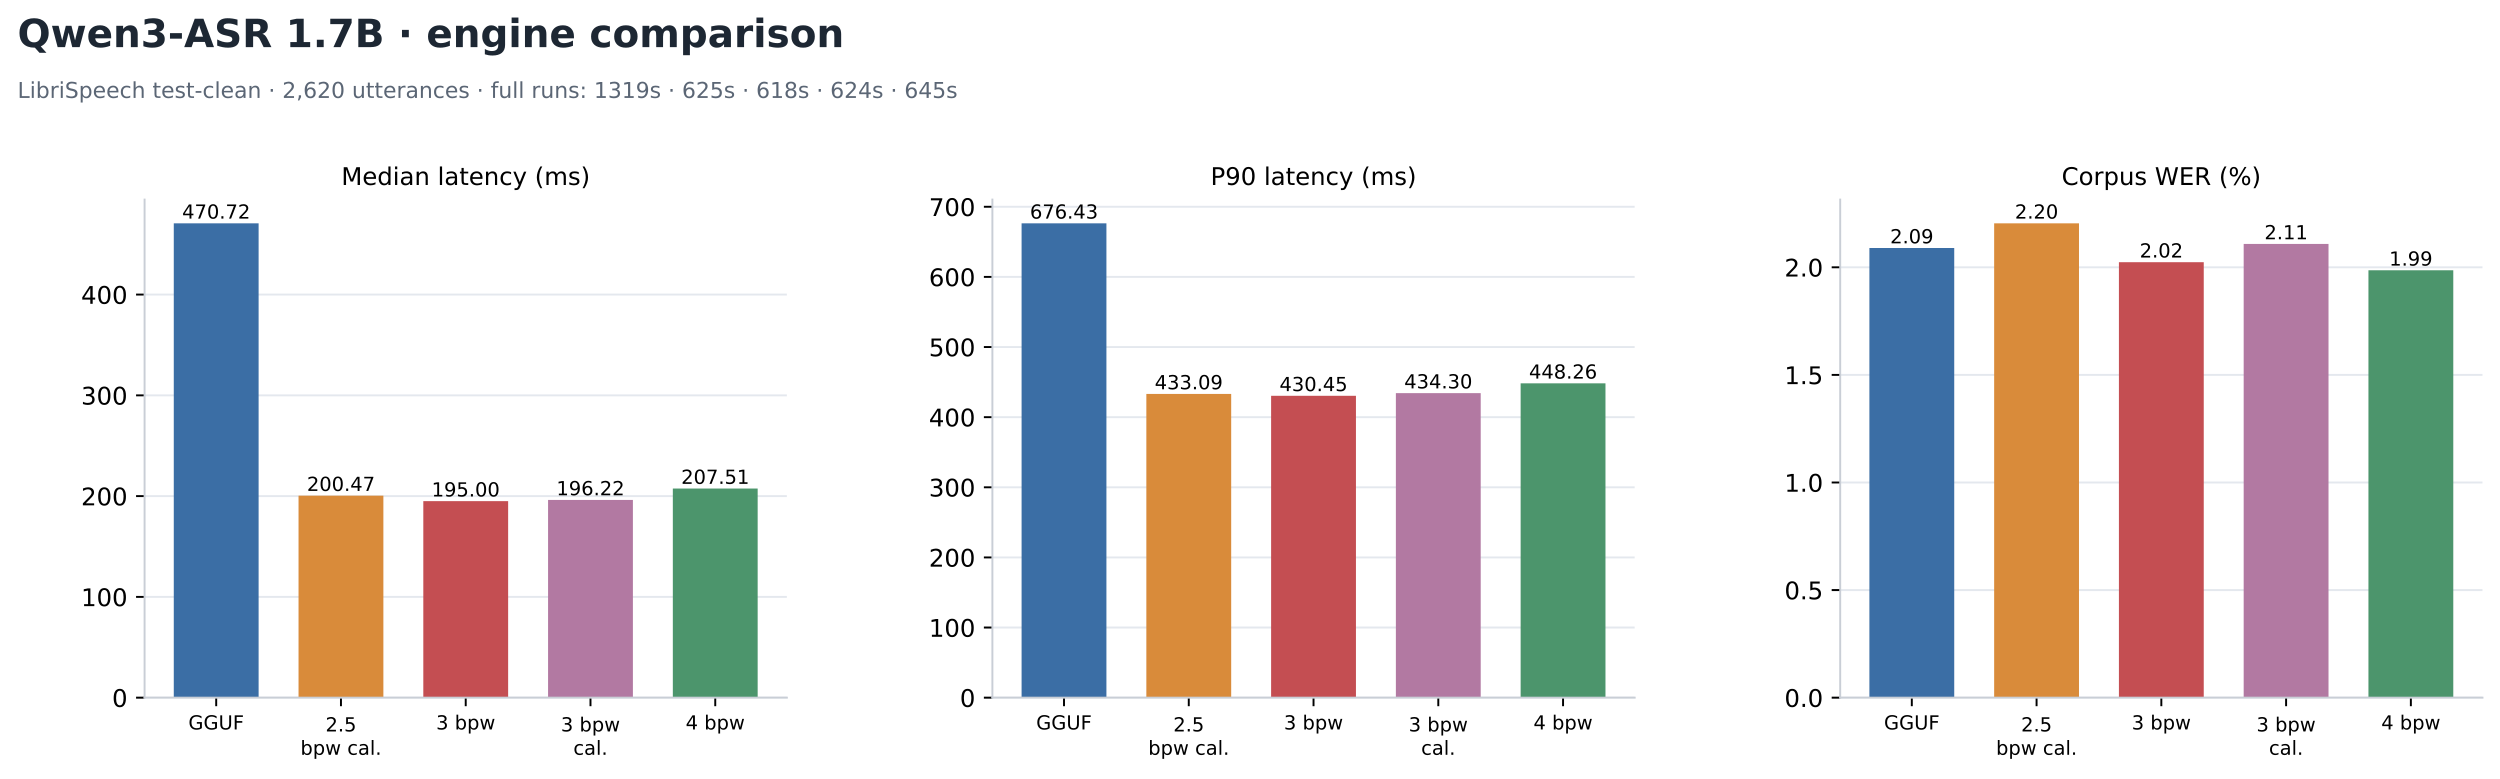
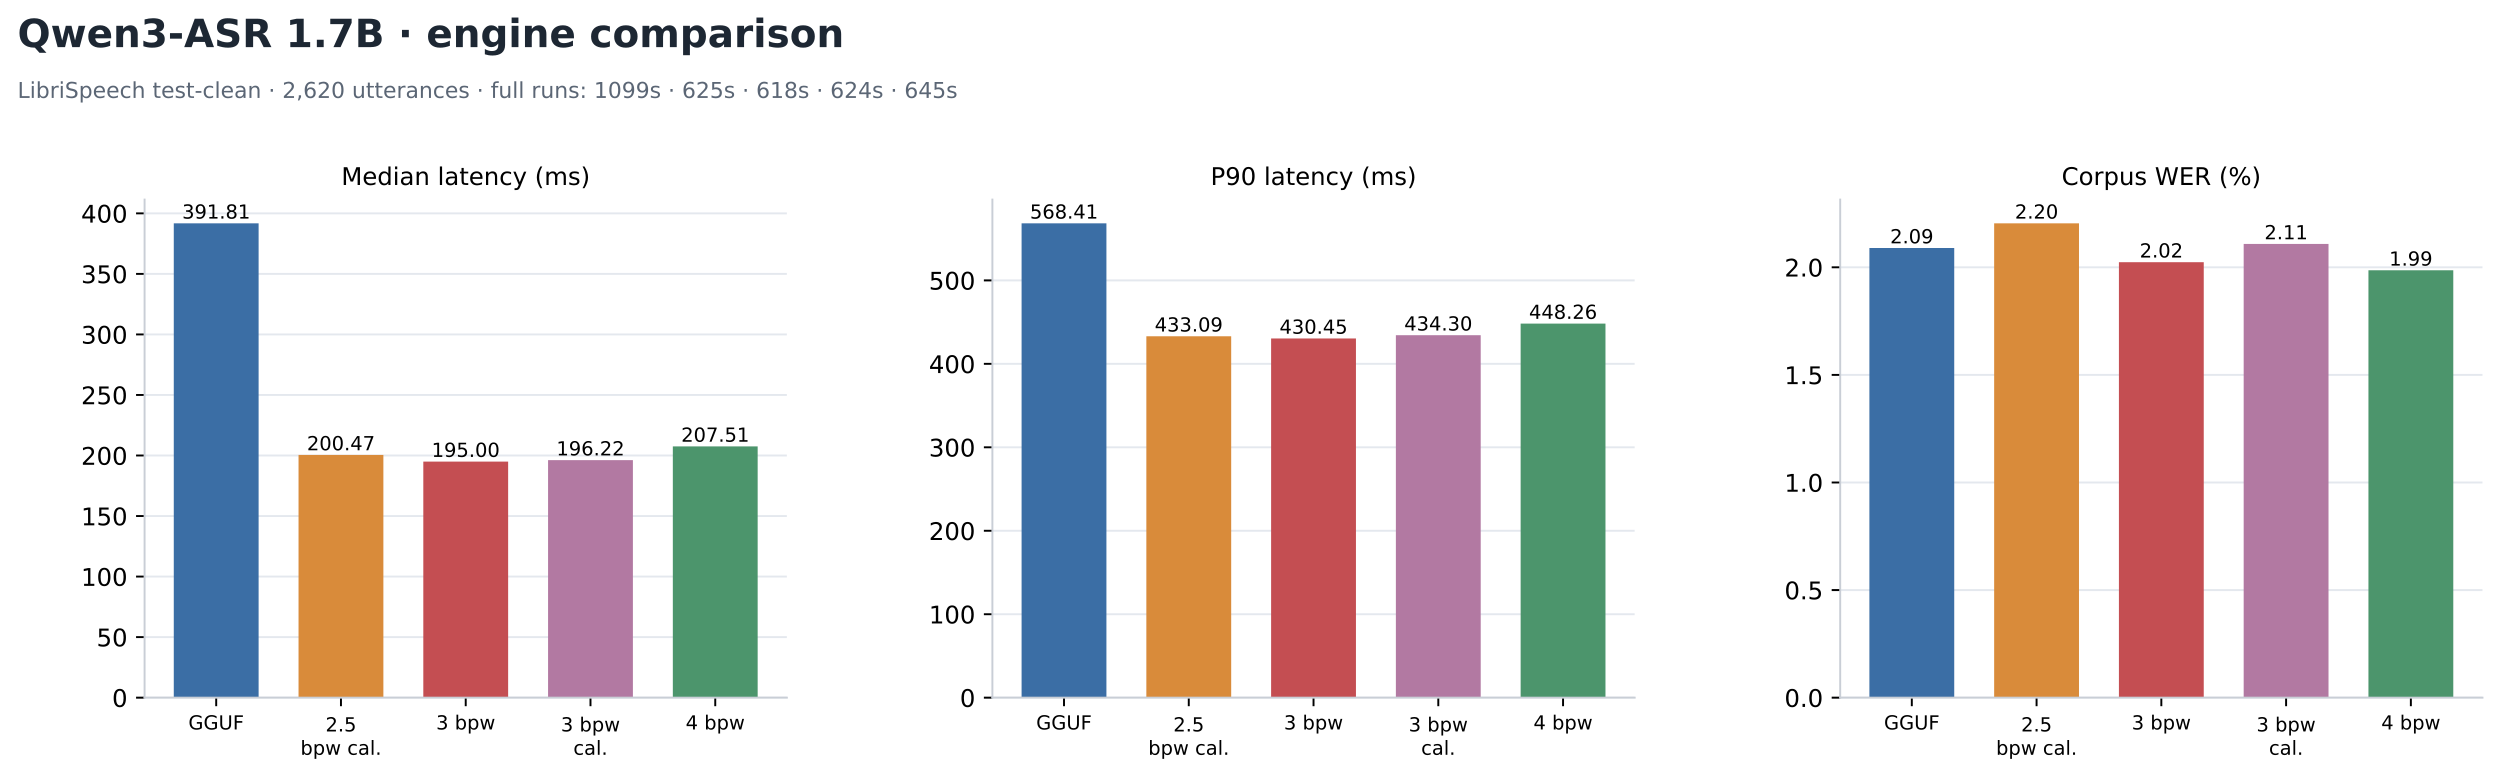
<svg xmlns="http://www.w3.org/2000/svg" xmlns:xlink="http://www.w3.org/1999/xlink" width="1027.08pt" height="320.026pt" viewBox="0 0 1027.08 320.026" version="1.1">
  <defs>
    <style type="text/css">*{stroke-linejoin: round; stroke-linecap: butt}</style>
  </defs>
  <g id="figure_1">
    <g id="patch_1">
-       <path d="M 0 320.026 L 1027.08 320.026 L 1027.08 -0 L 0 -0 z " style="fill: #ffffff" />
+       <path d="M 0 320.026  L 1027.08 320.026  L 1027.08 -0  L 0 -0  z " style="fill: #ffffff" />
    </g>
    <g id="axes_1">
      <g id="patch_2">
-         <path d="M 59.4 286.622 L 323.268 286.622 L 323.268 81.998 L 59.4 81.998 z " style="fill: #ffffff" />
+         <path d="M 59.4 286.622  L 323.268 286.622  L 323.268 81.998  L 59.4 81.998  z " style="fill: #ffffff" />
      </g>
      <g id="matplotlib.axis_1">
        <g id="xtick_1">
          <g id="line2d_1">
            <defs>
-               <path id="made5096749" d="M 0 0 L 0 3.5 " style="stroke: #000000; stroke-width: 0.8" />
+               <path id="m1894270bd5" d="M 0 0  L 0 3.5  " style="stroke: #000000; stroke-width: 0.8" />
            </defs>
            <g>
-               <use xlink:href="#made5096749" x="88.821" y="286.622" style="stroke: #000000; stroke-width: 0.8" />
+               <use xlink:href="#m1894270bd5" x="88.821" y="286.622" style="stroke: #000000; stroke-width: 0.8" />
            </g>
          </g>
          <g id="text_1">
            <text style="font-size: 8px; font-family: 'DejaVu Sans'; text-anchor: middle" x="88.821" y="299.7" transform="rotate(-0 88.82119 299.6996)">GGUF</text>
          </g>
        </g>
        <g id="xtick_2">
          <g id="line2d_2">
            <g>
-               <use xlink:href="#made5096749" x="140.078" y="286.622" style="stroke: #000000; stroke-width: 0.8" />
+               <use xlink:href="#m1894270bd5" x="140.078" y="286.622" style="stroke: #000000; stroke-width: 0.8" />
            </g>
          </g>
          <g id="text_2">
            <text style="font-size: 8px; font-family: 'DejaVu Sans'" transform="translate(133.7164 300.5004)">2.5</text>
            <text style="font-size: 8px; font-family: 'DejaVu Sans'" transform="translate(123.4233 310.1026)">bpw cal.</text>
          </g>
        </g>
        <g id="xtick_3">
          <g id="line2d_3">
            <g>
-               <use xlink:href="#made5096749" x="191.334" y="286.622" style="stroke: #000000; stroke-width: 0.8" />
+               <use xlink:href="#m1894270bd5" x="191.334" y="286.622" style="stroke: #000000; stroke-width: 0.8" />
            </g>
          </g>
          <g id="text_3">
            <text style="font-size: 8px; font-family: 'DejaVu Sans'; text-anchor: middle" x="191.334" y="299.7" transform="rotate(-0 191.3341 299.7002)">3 bpw</text>
          </g>
        </g>
        <g id="xtick_4">
          <g id="line2d_4">
            <g>
-               <use xlink:href="#made5096749" x="242.591" y="286.622" style="stroke: #000000; stroke-width: 0.8" />
+               <use xlink:href="#m1894270bd5" x="242.591" y="286.622" style="stroke: #000000; stroke-width: 0.8" />
            </g>
          </g>
          <g id="text_4">
            <text style="font-size: 8px; font-family: 'DejaVu Sans'" transform="translate(230.4243 300.501)">3 bpw</text>
            <text style="font-size: 8px; font-family: 'DejaVu Sans'" transform="translate(235.5574 310.1032)">cal.</text>
          </g>
        </g>
        <g id="xtick_5">
          <g id="line2d_5">
            <g>
-               <use xlink:href="#made5096749" x="293.847" y="286.622" style="stroke: #000000; stroke-width: 0.8" />
+               <use xlink:href="#m1894270bd5" x="293.847" y="286.622" style="stroke: #000000; stroke-width: 0.8" />
            </g>
          </g>
          <g id="text_5">
            <text style="font-size: 8px; font-family: 'DejaVu Sans'; text-anchor: middle" x="293.847" y="299.7" transform="rotate(-0 293.8469 299.7002)">4 bpw</text>
          </g>
        </g>
      </g>
      <g id="matplotlib.axis_2">
        <g id="ytick_1">
          <g id="line2d_6">
-             <path d="M 59.4 286.622 L 323.268 286.622 " clip-path="url(#p281666bfac)" style="fill: none; stroke: #e4e8ee; stroke-width: 0.8; stroke-linecap: square" />
+             <path d="M 59.4 286.622  L 323.268 286.622  " clip-path="url(#p165b16bcf9)" style="fill: none; stroke: #e4e8ee; stroke-width: 0.8; stroke-linecap: square" />
          </g>
          <g id="line2d_7">
            <defs>
-               <path id="m5a9c4788a5" d="M 0 0 L -3.5 0 " style="stroke: #000000; stroke-width: 0.8" />
+               <path id="m106932987a" d="M 0 0  L -3.5 0  " style="stroke: #000000; stroke-width: 0.8" />
            </defs>
            <g>
-               <use xlink:href="#m5a9c4788a5" x="59.4" y="286.622" style="stroke: #000000; stroke-width: 0.8" />
+               <use xlink:href="#m106932987a" x="59.4" y="286.622" style="stroke: #000000; stroke-width: 0.8" />
            </g>
          </g>
          <g id="text_6">
            <text style="font-size: 10px; font-family: 'DejaVu Sans'; text-anchor: end" x="52.4" y="290.42" transform="rotate(-0 52.4 290.4203)">0</text>
          </g>
        </g>
        <g id="ytick_2">
          <g id="line2d_8">
-             <path d="M 59.4 245.221 L 323.268 245.221 " clip-path="url(#p281666bfac)" style="fill: none; stroke: #e4e8ee; stroke-width: 0.8; stroke-linecap: square" />
+             <path d="M 59.4 261.752  L 323.268 261.752  " clip-path="url(#p165b16bcf9)" style="fill: none; stroke: #e4e8ee; stroke-width: 0.8; stroke-linecap: square" />
          </g>
          <g id="line2d_9">
            <g>
-               <use xlink:href="#m5a9c4788a5" x="59.4" y="245.221" style="stroke: #000000; stroke-width: 0.8" />
+               <use xlink:href="#m106932987a" x="59.4" y="261.752" style="stroke: #000000; stroke-width: 0.8" />
            </g>
          </g>
          <g id="text_7">
-             <text style="font-size: 10px; font-family: 'DejaVu Sans'; text-anchor: end" x="52.4" y="249.02" transform="rotate(-0 52.4 249.0201)">100</text>
+             <text style="font-size: 10px; font-family: 'DejaVu Sans'; text-anchor: end" x="52.4" y="265.551" transform="rotate(-0 52.4 265.551)">50</text>
          </g>
        </g>
        <g id="ytick_3">
          <g id="line2d_10">
-             <path d="M 59.4 203.821 L 323.268 203.821 " clip-path="url(#p281666bfac)" style="fill: none; stroke: #e4e8ee; stroke-width: 0.8; stroke-linecap: square" />
+             <path d="M 59.4 236.883  L 323.268 236.883  " clip-path="url(#p165b16bcf9)" style="fill: none; stroke: #e4e8ee; stroke-width: 0.8; stroke-linecap: square" />
          </g>
          <g id="line2d_11">
            <g>
-               <use xlink:href="#m5a9c4788a5" x="59.4" y="203.821" style="stroke: #000000; stroke-width: 0.8" />
+               <use xlink:href="#m106932987a" x="59.4" y="236.883" style="stroke: #000000; stroke-width: 0.8" />
            </g>
          </g>
          <g id="text_8">
-             <text style="font-size: 10px; font-family: 'DejaVu Sans'; text-anchor: end" x="52.4" y="207.62" transform="rotate(-0 52.4 207.6198)">200</text>
+             <text style="font-size: 10px; font-family: 'DejaVu Sans'; text-anchor: end" x="52.4" y="240.682" transform="rotate(-0 52.4 240.6817)">100</text>
          </g>
        </g>
        <g id="ytick_4">
          <g id="line2d_12">
-             <path d="M 59.4 162.421 L 323.268 162.421 " clip-path="url(#p281666bfac)" style="fill: none; stroke: #e4e8ee; stroke-width: 0.8; stroke-linecap: square" />
+             <path d="M 59.4 212.014  L 323.268 212.014  " clip-path="url(#p165b16bcf9)" style="fill: none; stroke: #e4e8ee; stroke-width: 0.8; stroke-linecap: square" />
          </g>
          <g id="line2d_13">
            <g>
-               <use xlink:href="#m5a9c4788a5" x="59.4" y="162.421" style="stroke: #000000; stroke-width: 0.8" />
+               <use xlink:href="#m106932987a" x="59.4" y="212.014" style="stroke: #000000; stroke-width: 0.8" />
            </g>
          </g>
          <g id="text_9">
-             <text style="font-size: 10px; font-family: 'DejaVu Sans'; text-anchor: end" x="52.4" y="166.22" transform="rotate(-0 52.4 166.2196)">300</text>
+             <text style="font-size: 10px; font-family: 'DejaVu Sans'; text-anchor: end" x="52.4" y="215.812" transform="rotate(-0 52.4 215.8125)">150</text>
          </g>
        </g>
        <g id="ytick_5">
          <g id="line2d_14">
-             <path d="M 59.4 121.021 L 323.268 121.021 " clip-path="url(#p281666bfac)" style="fill: none; stroke: #e4e8ee; stroke-width: 0.8; stroke-linecap: square" />
+             <path d="M 59.4 187.144  L 323.268 187.144  " clip-path="url(#p165b16bcf9)" style="fill: none; stroke: #e4e8ee; stroke-width: 0.8; stroke-linecap: square" />
          </g>
          <g id="line2d_15">
            <g>
-               <use xlink:href="#m5a9c4788a5" x="59.4" y="121.021" style="stroke: #000000; stroke-width: 0.8" />
+               <use xlink:href="#m106932987a" x="59.4" y="187.144" style="stroke: #000000; stroke-width: 0.8" />
            </g>
          </g>
          <g id="text_10">
-             <text style="font-size: 10px; font-family: 'DejaVu Sans'; text-anchor: end" x="52.4" y="124.819" transform="rotate(-0 52.4 124.8193)">400</text>
+             <text style="font-size: 10px; font-family: 'DejaVu Sans'; text-anchor: end" x="52.4" y="190.943" transform="rotate(-0 52.4 190.9432)">200</text>
+           </g>
+         </g>
+         <g id="ytick_6">
+           <g id="line2d_16">
+             <path d="M 59.4 162.275  L 323.268 162.275  " clip-path="url(#p165b16bcf9)" style="fill: none; stroke: #e4e8ee; stroke-width: 0.8; stroke-linecap: square" />
+           </g>
+           <g id="line2d_17">
+             <g>
+               <use xlink:href="#m106932987a" x="59.4" y="162.275" style="stroke: #000000; stroke-width: 0.8" />
+             </g>
+           </g>
+           <g id="text_11">
+             <text style="font-size: 10px; font-family: 'DejaVu Sans'; text-anchor: end" x="52.4" y="166.074" transform="rotate(-0 52.4 166.0739)">250</text>
+           </g>
+         </g>
+         <g id="ytick_7">
+           <g id="line2d_18">
+             <path d="M 59.4 137.406  L 323.268 137.406  " clip-path="url(#p165b16bcf9)" style="fill: none; stroke: #e4e8ee; stroke-width: 0.8; stroke-linecap: square" />
+           </g>
+           <g id="line2d_19">
+             <g>
+               <use xlink:href="#m106932987a" x="59.4" y="137.406" style="stroke: #000000; stroke-width: 0.8" />
+             </g>
+           </g>
+           <g id="text_12">
+             <text style="font-size: 10px; font-family: 'DejaVu Sans'; text-anchor: end" x="52.4" y="141.205" transform="rotate(-0 52.4 141.2046)">300</text>
+           </g>
+         </g>
+         <g id="ytick_8">
+           <g id="line2d_20">
+             <path d="M 59.4 112.536  L 323.268 112.536  " clip-path="url(#p165b16bcf9)" style="fill: none; stroke: #e4e8ee; stroke-width: 0.8; stroke-linecap: square" />
+           </g>
+           <g id="line2d_21">
+             <g>
+               <use xlink:href="#m106932987a" x="59.4" y="112.536" style="stroke: #000000; stroke-width: 0.8" />
+             </g>
+           </g>
+           <g id="text_13">
+             <text style="font-size: 10px; font-family: 'DejaVu Sans'; text-anchor: end" x="52.4" y="116.335" transform="rotate(-0 52.4 116.3353)">350</text>
+           </g>
+         </g>
+         <g id="ytick_9">
+           <g id="line2d_22">
+             <path d="M 59.4 87.667  L 323.268 87.667  " clip-path="url(#p165b16bcf9)" style="fill: none; stroke: #e4e8ee; stroke-width: 0.8; stroke-linecap: square" />
+           </g>
+           <g id="line2d_23">
+             <g>
+               <use xlink:href="#m106932987a" x="59.4" y="87.667" style="stroke: #000000; stroke-width: 0.8" />
+             </g>
+           </g>
+           <g id="text_14">
+             <text style="font-size: 10px; font-family: 'DejaVu Sans'; text-anchor: end" x="52.4" y="91.466" transform="rotate(-0 52.4 91.46599)">400</text>
          </g>
        </g>
      </g>
      <g id="patch_3">
-         <path d="M 71.394 286.622 L 106.248 286.622 L 106.248 91.742 L 71.394 91.742 z " clip-path="url(#p281666bfac)" style="fill: #3b6ea5" />
+         <path d="M 71.394 286.622  L 106.248 286.622  L 106.248 91.742  L 71.394 91.742  z " clip-path="url(#p165b16bcf9)" style="fill: #3b6ea5" />
      </g>
      <g id="patch_4">
-         <path d="M 122.65 286.622 L 157.505 286.622 L 157.505 203.627 L 122.65 203.627 z " clip-path="url(#p281666bfac)" style="fill: #d98b3a" />
+         <path d="M 122.65 286.622  L 157.505 286.622  L 157.505 186.911  L 122.65 186.911  z " clip-path="url(#p165b16bcf9)" style="fill: #d98b3a" />
      </g>
      <g id="patch_5">
-         <path d="M 173.907 286.622 L 208.761 286.622 L 208.761 205.893 L 173.907 205.893 z " clip-path="url(#p281666bfac)" style="fill: #c44e52" />
+         <path d="M 173.907 286.622  L 208.761 286.622  L 208.761 189.633  L 173.907 189.633  z " clip-path="url(#p165b16bcf9)" style="fill: #c44e52" />
      </g>
      <g id="patch_6">
-         <path d="M 225.163 286.622 L 260.018 286.622 L 260.018 205.385 L 225.163 205.385 z " clip-path="url(#p281666bfac)" style="fill: #b279a2" />
+         <path d="M 225.163 286.622  L 260.018 286.622  L 260.018 189.024  L 225.163 189.024  z " clip-path="url(#p165b16bcf9)" style="fill: #b279a2" />
      </g>
      <g id="patch_7">
-         <path d="M 276.42 286.622 L 311.274 286.622 L 311.274 200.711 L 276.42 200.711 z " clip-path="url(#p281666bfac)" style="fill: #4c956c" />
+         <path d="M 276.42 286.622  L 311.274 286.622  L 311.274 183.408  L 276.42 183.408  z " clip-path="url(#p165b16bcf9)" style="fill: #4c956c" />
      </g>
      <g id="patch_8">
-         <path d="M 59.4 286.622 L 59.4 81.998 " style="fill: none; stroke: #c9ced6; stroke-width: 0.8; stroke-linejoin: miter; stroke-linecap: square" />
+         <path d="M 59.4 286.622  L 59.4 81.998  " style="fill: none; stroke: #c9ced6; stroke-width: 0.8; stroke-linejoin: miter; stroke-linecap: square" />
      </g>
      <g id="patch_9">
-         <path d="M 59.4 286.622 L 323.268 286.622 " style="fill: none; stroke: #c9ced6; stroke-width: 0.8; stroke-linejoin: miter; stroke-linecap: square" />
-       </g>
-       <g id="text_11">
-         <text style="font-size: 8px; font-family: 'DejaVu Sans'; text-anchor: middle" x="88.821" y="89.82" transform="rotate(-0 88.82119 89.81963)">470.72</text>
-       </g>
-       <g id="text_12">
-         <text style="font-size: 8px; font-family: 'DejaVu Sans'; text-anchor: middle" x="140.078" y="201.705" transform="rotate(-0 140.0776 201.7049)">200.47</text>
-       </g>
-       <g id="text_13">
-         <text style="font-size: 8px; font-family: 'DejaVu Sans'; text-anchor: middle" x="191.334" y="203.971" transform="rotate(-0 191.3341 203.9708)">195.00</text>
-       </g>
-       <g id="text_14">
-         <text style="font-size: 8px; font-family: 'DejaVu Sans'; text-anchor: middle" x="242.591" y="203.463" transform="rotate(-0 242.5905 203.4635)">196.22</text>
+         <path d="M 59.4 286.622  L 323.268 286.622  " style="fill: none; stroke: #c9ced6; stroke-width: 0.8; stroke-linejoin: miter; stroke-linecap: square" />
      </g>
      <g id="text_15">
-         <text style="font-size: 8px; font-family: 'DejaVu Sans'; text-anchor: middle" x="293.847" y="198.789" transform="rotate(-0 293.8469 198.789)">207.51</text>
+         <text style="font-size: 8px; font-family: 'DejaVu Sans'; text-anchor: middle" x="88.821" y="89.82" transform="rotate(-0 88.82119 89.81963)">391.81</text>
      </g>
      <g id="text_16">
+         <text style="font-size: 8px; font-family: 'DejaVu Sans'; text-anchor: middle" x="140.078" y="184.989" transform="rotate(-0 140.0776 184.9892)">200.47</text>
+       </g>
+       <g id="text_17">
+         <text style="font-size: 8px; font-family: 'DejaVu Sans'; text-anchor: middle" x="191.334" y="187.711" transform="rotate(-0 191.3341 187.7114)">195.00</text>
+       </g>
+       <g id="text_18">
+         <text style="font-size: 8px; font-family: 'DejaVu Sans'; text-anchor: middle" x="242.591" y="187.102" transform="rotate(-0 242.5905 187.1019)">196.22</text>
+       </g>
+       <g id="text_19">
+         <text style="font-size: 8px; font-family: 'DejaVu Sans'; text-anchor: middle" x="293.847" y="181.486" transform="rotate(-0 293.8469 181.486)">207.51</text>
+       </g>
+       <g id="text_20">
        <text style="font-size: 10px; font-family: 'DejaVu Sans'; text-anchor: middle" x="191.334" y="75.998" transform="rotate(-0 191.3341 75.9975)">Median latency (ms)</text>
      </g>
    </g>
    <g id="axes_2">
      <g id="patch_10">
-         <path d="M 407.706 286.622 L 671.574 286.622 L 671.574 81.998 L 407.706 81.998 z " style="fill: #ffffff" />
+         <path d="M 407.706 286.622  L 671.574 286.622  L 671.574 81.998  L 407.706 81.998  z " style="fill: #ffffff" />
      </g>
      <g id="matplotlib.axis_3">
        <g id="xtick_6">
-           <g id="line2d_16">
-             <g>
-               <use xlink:href="#made5096749" x="437.127" y="286.622" style="stroke: #000000; stroke-width: 0.8" />
-             </g>
-           </g>
-           <g id="text_17">
+           <g id="line2d_24">
+             <g>
+               <use xlink:href="#m1894270bd5" x="437.127" y="286.622" style="stroke: #000000; stroke-width: 0.8" />
+             </g>
+           </g>
+           <g id="text_21">
            <text style="font-size: 8px; font-family: 'DejaVu Sans'; text-anchor: middle" x="437.127" y="299.7" transform="rotate(-0 437.1271 299.6996)">GGUF</text>
          </g>
        </g>
        <g id="xtick_7">
-           <g id="line2d_17">
-             <g>
-               <use xlink:href="#made5096749" x="488.384" y="286.622" style="stroke: #000000; stroke-width: 0.8" />
-             </g>
-           </g>
-           <g id="text_18">
+           <g id="line2d_25">
+             <g>
+               <use xlink:href="#m1894270bd5" x="488.384" y="286.622" style="stroke: #000000; stroke-width: 0.8" />
+             </g>
+           </g>
+           <g id="text_22">
            <text style="font-size: 8px; font-family: 'DejaVu Sans'" transform="translate(482.0223 300.5004)">2.5</text>
            <text style="font-size: 8px; font-family: 'DejaVu Sans'" transform="translate(471.7292 310.1026)">bpw cal.</text>
          </g>
        </g>
        <g id="xtick_8">
-           <g id="line2d_18">
-             <g>
-               <use xlink:href="#made5096749" x="539.64" y="286.622" style="stroke: #000000; stroke-width: 0.8" />
-             </g>
-           </g>
-           <g id="text_19">
+           <g id="line2d_26">
+             <g>
+               <use xlink:href="#m1894270bd5" x="539.64" y="286.622" style="stroke: #000000; stroke-width: 0.8" />
+             </g>
+           </g>
+           <g id="text_23">
            <text style="font-size: 8px; font-family: 'DejaVu Sans'; text-anchor: middle" x="539.64" y="299.7" transform="rotate(-0 539.64 299.7002)">3 bpw</text>
          </g>
        </g>
        <g id="xtick_9">
-           <g id="line2d_19">
-             <g>
-               <use xlink:href="#made5096749" x="590.896" y="286.622" style="stroke: #000000; stroke-width: 0.8" />
-             </g>
-           </g>
-           <g id="text_20">
+           <g id="line2d_27">
+             <g>
+               <use xlink:href="#m1894270bd5" x="590.896" y="286.622" style="stroke: #000000; stroke-width: 0.8" />
+             </g>
+           </g>
+           <g id="text_24">
            <text style="font-size: 8px; font-family: 'DejaVu Sans'" transform="translate(578.7302 300.501)">3 bpw</text>
            <text style="font-size: 8px; font-family: 'DejaVu Sans'" transform="translate(583.8633 310.1032)">cal.</text>
          </g>
        </g>
        <g id="xtick_10">
-           <g id="line2d_20">
-             <g>
-               <use xlink:href="#made5096749" x="642.153" y="286.622" style="stroke: #000000; stroke-width: 0.8" />
-             </g>
-           </g>
-           <g id="text_21">
+           <g id="line2d_28">
+             <g>
+               <use xlink:href="#m1894270bd5" x="642.153" y="286.622" style="stroke: #000000; stroke-width: 0.8" />
+             </g>
+           </g>
+           <g id="text_25">
            <text style="font-size: 8px; font-family: 'DejaVu Sans'; text-anchor: middle" x="642.153" y="299.7" transform="rotate(-0 642.1529 299.7002)">4 bpw</text>
          </g>
        </g>
      </g>
      <g id="matplotlib.axis_4">
-         <g id="ytick_6">
-           <g id="line2d_21">
-             <path d="M 407.706 286.622 L 671.574 286.622 " clip-path="url(#p61bdbf3e00)" style="fill: none; stroke: #e4e8ee; stroke-width: 0.8; stroke-linecap: square" />
-           </g>
-           <g id="line2d_22">
-             <g>
-               <use xlink:href="#m5a9c4788a5" x="407.706" y="286.622" style="stroke: #000000; stroke-width: 0.8" />
-             </g>
-           </g>
-           <g id="text_22">
-             <text style="font-size: 10px; font-family: 'DejaVu Sans'; text-anchor: end" x="400.706" y="290.42" transform="rotate(-0 400.7059 290.4203)">0</text>
-           </g>
-         </g>
-         <g id="ytick_7">
-           <g id="line2d_23">
-             <path d="M 407.706 257.811 L 671.574 257.811 " clip-path="url(#p61bdbf3e00)" style="fill: none; stroke: #e4e8ee; stroke-width: 0.8; stroke-linecap: square" />
-           </g>
-           <g id="line2d_24">
-             <g>
-               <use xlink:href="#m5a9c4788a5" x="407.706" y="257.811" style="stroke: #000000; stroke-width: 0.8" />
-             </g>
-           </g>
-           <g id="text_23">
-             <text style="font-size: 10px; font-family: 'DejaVu Sans'; text-anchor: end" x="400.706" y="261.61" transform="rotate(-0 400.7059 261.6103)">100</text>
-           </g>
-         </g>
-         <g id="ytick_8">
-           <g id="line2d_25">
-             <path d="M 407.706 229.001 L 671.574 229.001 " clip-path="url(#p61bdbf3e00)" style="fill: none; stroke: #e4e8ee; stroke-width: 0.8; stroke-linecap: square" />
-           </g>
-           <g id="line2d_26">
-             <g>
-               <use xlink:href="#m5a9c4788a5" x="407.706" y="229.001" style="stroke: #000000; stroke-width: 0.8" />
-             </g>
-           </g>
-           <g id="text_24">
-             <text style="font-size: 10px; font-family: 'DejaVu Sans'; text-anchor: end" x="400.706" y="232.8" transform="rotate(-0 400.7059 232.8003)">200</text>
-           </g>
-         </g>
-         <g id="ytick_9">
-           <g id="line2d_27">
-             <path d="M 407.706 200.191 L 671.574 200.191 " clip-path="url(#p61bdbf3e00)" style="fill: none; stroke: #e4e8ee; stroke-width: 0.8; stroke-linecap: square" />
-           </g>
-           <g id="line2d_28">
-             <g>
-               <use xlink:href="#m5a9c4788a5" x="407.706" y="200.191" style="stroke: #000000; stroke-width: 0.8" />
-             </g>
-           </g>
-           <g id="text_25">
-             <text style="font-size: 10px; font-family: 'DejaVu Sans'; text-anchor: end" x="400.706" y="203.99" transform="rotate(-0 400.7059 203.9902)">300</text>
-           </g>
-         </g>
        <g id="ytick_10">
          <g id="line2d_29">
-             <path d="M 407.706 171.381 L 671.574 171.381 " clip-path="url(#p61bdbf3e00)" style="fill: none; stroke: #e4e8ee; stroke-width: 0.8; stroke-linecap: square" />
+             <path d="M 407.706 286.622  L 671.574 286.622  " clip-path="url(#p2c421ec4b0)" style="fill: none; stroke: #e4e8ee; stroke-width: 0.8; stroke-linecap: square" />
          </g>
          <g id="line2d_30">
            <g>
-               <use xlink:href="#m5a9c4788a5" x="407.706" y="171.381" style="stroke: #000000; stroke-width: 0.8" />
+               <use xlink:href="#m106932987a" x="407.706" y="286.622" style="stroke: #000000; stroke-width: 0.8" />
            </g>
          </g>
          <g id="text_26">
-             <text style="font-size: 10px; font-family: 'DejaVu Sans'; text-anchor: end" x="400.706" y="175.18" transform="rotate(-0 400.7059 175.1802)">400</text>
+             <text style="font-size: 10px; font-family: 'DejaVu Sans'; text-anchor: end" x="400.706" y="290.42" transform="rotate(-0 400.7059 290.4203)">0</text>
          </g>
        </g>
        <g id="ytick_11">
          <g id="line2d_31">
-             <path d="M 407.706 142.571 L 671.574 142.571 " clip-path="url(#p61bdbf3e00)" style="fill: none; stroke: #e4e8ee; stroke-width: 0.8; stroke-linecap: square" />
+             <path d="M 407.706 252.336  L 671.574 252.336  " clip-path="url(#p2c421ec4b0)" style="fill: none; stroke: #e4e8ee; stroke-width: 0.8; stroke-linecap: square" />
          </g>
          <g id="line2d_32">
            <g>
-               <use xlink:href="#m5a9c4788a5" x="407.706" y="142.571" style="stroke: #000000; stroke-width: 0.8" />
+               <use xlink:href="#m106932987a" x="407.706" y="252.336" style="stroke: #000000; stroke-width: 0.8" />
            </g>
          </g>
          <g id="text_27">
-             <text style="font-size: 10px; font-family: 'DejaVu Sans'; text-anchor: end" x="400.706" y="146.37" transform="rotate(-0 400.7059 146.3701)">500</text>
+             <text style="font-size: 10px; font-family: 'DejaVu Sans'; text-anchor: end" x="400.706" y="256.135" transform="rotate(-0 400.7059 256.1349)">100</text>
          </g>
        </g>
        <g id="ytick_12">
          <g id="line2d_33">
-             <path d="M 407.706 113.761 L 671.574 113.761 " clip-path="url(#p61bdbf3e00)" style="fill: none; stroke: #e4e8ee; stroke-width: 0.8; stroke-linecap: square" />
+             <path d="M 407.706 218.051  L 671.574 218.051  " clip-path="url(#p2c421ec4b0)" style="fill: none; stroke: #e4e8ee; stroke-width: 0.8; stroke-linecap: square" />
          </g>
          <g id="line2d_34">
            <g>
-               <use xlink:href="#m5a9c4788a5" x="407.706" y="113.761" style="stroke: #000000; stroke-width: 0.8" />
+               <use xlink:href="#m106932987a" x="407.706" y="218.051" style="stroke: #000000; stroke-width: 0.8" />
            </g>
          </g>
          <g id="text_28">
-             <text style="font-size: 10px; font-family: 'DejaVu Sans'; text-anchor: end" x="400.706" y="117.56" transform="rotate(-0 400.7059 117.5601)">600</text>
+             <text style="font-size: 10px; font-family: 'DejaVu Sans'; text-anchor: end" x="400.706" y="221.85" transform="rotate(-0 400.7059 221.8496)">200</text>
          </g>
        </g>
        <g id="ytick_13">
          <g id="line2d_35">
-             <path d="M 407.706 84.951 L 671.574 84.951 " clip-path="url(#p61bdbf3e00)" style="fill: none; stroke: #e4e8ee; stroke-width: 0.8; stroke-linecap: square" />
+             <path d="M 407.706 183.765  L 671.574 183.765  " clip-path="url(#p2c421ec4b0)" style="fill: none; stroke: #e4e8ee; stroke-width: 0.8; stroke-linecap: square" />
          </g>
          <g id="line2d_36">
            <g>
-               <use xlink:href="#m5a9c4788a5" x="407.706" y="84.951" style="stroke: #000000; stroke-width: 0.8" />
+               <use xlink:href="#m106932987a" x="407.706" y="183.765" style="stroke: #000000; stroke-width: 0.8" />
            </g>
          </g>
          <g id="text_29">
-             <text style="font-size: 10px; font-family: 'DejaVu Sans'; text-anchor: end" x="400.706" y="88.75" transform="rotate(-0 400.7059 88.75006)">700</text>
+             <text style="font-size: 10px; font-family: 'DejaVu Sans'; text-anchor: end" x="400.706" y="187.564" transform="rotate(-0 400.7059 187.5642)">300</text>
+           </g>
+         </g>
+         <g id="ytick_14">
+           <g id="line2d_37">
+             <path d="M 407.706 149.48  L 671.574 149.48  " clip-path="url(#p2c421ec4b0)" style="fill: none; stroke: #e4e8ee; stroke-width: 0.8; stroke-linecap: square" />
+           </g>
+           <g id="line2d_38">
+             <g>
+               <use xlink:href="#m106932987a" x="407.706" y="149.48" style="stroke: #000000; stroke-width: 0.8" />
+             </g>
+           </g>
+           <g id="text_30">
+             <text style="font-size: 10px; font-family: 'DejaVu Sans'; text-anchor: end" x="400.706" y="153.279" transform="rotate(-0 400.7059 153.2788)">400</text>
+           </g>
+         </g>
+         <g id="ytick_15">
+           <g id="line2d_39">
+             <path d="M 407.706 115.195  L 671.574 115.195  " clip-path="url(#p2c421ec4b0)" style="fill: none; stroke: #e4e8ee; stroke-width: 0.8; stroke-linecap: square" />
+           </g>
+           <g id="line2d_40">
+             <g>
+               <use xlink:href="#m106932987a" x="407.706" y="115.195" style="stroke: #000000; stroke-width: 0.8" />
+             </g>
+           </g>
+           <g id="text_31">
+             <text style="font-size: 10px; font-family: 'DejaVu Sans'; text-anchor: end" x="400.706" y="118.993" transform="rotate(-0 400.7059 118.9934)">500</text>
          </g>
        </g>
      </g>
      <g id="patch_11">
-         <path d="M 419.7 286.622 L 454.554 286.622 L 454.554 91.742 L 419.7 91.742 z " clip-path="url(#p61bdbf3e00)" style="fill: #3b6ea5" />
+         <path d="M 419.7 286.622  L 454.554 286.622  L 454.554 91.742  L 419.7 91.742  z " clip-path="url(#p2c421ec4b0)" style="fill: #3b6ea5" />
      </g>
      <g id="patch_12">
-         <path d="M 470.956 286.622 L 505.811 286.622 L 505.811 161.849 L 470.956 161.849 z " clip-path="url(#p61bdbf3e00)" style="fill: #d98b3a" />
+         <path d="M 470.956 286.622  L 505.811 286.622  L 505.811 138.136  L 470.956 138.136  z " clip-path="url(#p2c421ec4b0)" style="fill: #d98b3a" />
      </g>
      <g id="patch_13">
-         <path d="M 522.213 286.622 L 557.067 286.622 L 557.067 162.608 L 522.213 162.608 z " clip-path="url(#p61bdbf3e00)" style="fill: #c44e52" />
+         <path d="M 522.213 286.622  L 557.067 286.622  L 557.067 139.039  L 522.213 139.039  z " clip-path="url(#p2c421ec4b0)" style="fill: #c44e52" />
      </g>
      <g id="patch_14">
-         <path d="M 573.469 286.622 L 608.324 286.622 L 608.324 161.5 L 573.469 161.5 z " clip-path="url(#p61bdbf3e00)" style="fill: #b279a2" />
+         <path d="M 573.469 286.622  L 608.324 286.622  L 608.324 137.721  L 573.469 137.721  z " clip-path="url(#p2c421ec4b0)" style="fill: #b279a2" />
      </g>
      <g id="patch_15">
-         <path d="M 624.726 286.622 L 659.58 286.622 L 659.58 157.478 L 624.726 157.478 z " clip-path="url(#p61bdbf3e00)" style="fill: #4c956c" />
+         <path d="M 624.726 286.622  L 659.58 286.622  L 659.58 132.934  L 624.726 132.934  z " clip-path="url(#p2c421ec4b0)" style="fill: #4c956c" />
      </g>
      <g id="patch_16">
-         <path d="M 407.706 286.622 L 407.706 81.998 " style="fill: none; stroke: #c9ced6; stroke-width: 0.8; stroke-linejoin: miter; stroke-linecap: square" />
+         <path d="M 407.706 286.622  L 407.706 81.998  " style="fill: none; stroke: #c9ced6; stroke-width: 0.8; stroke-linejoin: miter; stroke-linecap: square" />
      </g>
      <g id="patch_17">
-         <path d="M 407.706 286.622 L 671.574 286.622 " style="fill: none; stroke: #c9ced6; stroke-width: 0.8; stroke-linejoin: miter; stroke-linecap: square" />
-       </g>
-       <g id="text_30">
-         <text style="font-size: 8px; font-family: 'DejaVu Sans'; text-anchor: middle" x="437.127" y="89.82" transform="rotate(-0 437.1271 89.81963)">676.43</text>
-       </g>
-       <g id="text_31">
-         <text style="font-size: 8px; font-family: 'DejaVu Sans'; text-anchor: middle" x="488.384" y="159.927" transform="rotate(-0 488.3836 159.9271)">433.09</text>
+         <path d="M 407.706 286.622  L 671.574 286.622  " style="fill: none; stroke: #c9ced6; stroke-width: 0.8; stroke-linejoin: miter; stroke-linecap: square" />
      </g>
      <g id="text_32">
-         <text style="font-size: 8px; font-family: 'DejaVu Sans'; text-anchor: middle" x="539.64" y="160.686" transform="rotate(-0 539.64 160.6858)">430.45</text>
+         <text style="font-size: 8px; font-family: 'DejaVu Sans'; text-anchor: middle" x="437.127" y="89.82" transform="rotate(-0 437.1271 89.81963)">568.41</text>
      </g>
      <g id="text_33">
-         <text style="font-size: 8px; font-family: 'DejaVu Sans'; text-anchor: middle" x="590.896" y="159.578" transform="rotate(-0 590.8964 159.5784)">434.30</text>
+         <text style="font-size: 8px; font-family: 'DejaVu Sans'; text-anchor: middle" x="488.384" y="136.214" transform="rotate(-0 488.3836 136.2141)">433.09</text>
      </g>
      <g id="text_34">
-         <text style="font-size: 8px; font-family: 'DejaVu Sans'; text-anchor: middle" x="642.153" y="155.556" transform="rotate(-0 642.1529 155.5558)">448.26</text>
+         <text style="font-size: 8px; font-family: 'DejaVu Sans'; text-anchor: middle" x="539.64" y="137.117" transform="rotate(-0 539.64 137.117)">430.45</text>
      </g>
      <g id="text_35">
+         <text style="font-size: 8px; font-family: 'DejaVu Sans'; text-anchor: middle" x="590.896" y="135.799" transform="rotate(-0 590.8964 135.7991)">434.30</text>
+       </g>
+       <g id="text_36">
+         <text style="font-size: 8px; font-family: 'DejaVu Sans'; text-anchor: middle" x="642.153" y="131.012" transform="rotate(-0 642.1529 131.012)">448.26</text>
+       </g>
+       <g id="text_37">
        <text style="font-size: 10px; font-family: 'DejaVu Sans'; text-anchor: middle" x="539.64" y="75.998" transform="rotate(-0 539.64 75.9975)">P90 latency (ms)</text>
      </g>
    </g>
    <g id="axes_3">
      <g id="patch_18">
-         <path d="M 756.012 286.622 L 1019.88 286.622 L 1019.88 81.998 L 756.012 81.998 z " style="fill: #ffffff" />
+         <path d="M 756.012 286.622  L 1019.88 286.622  L 1019.88 81.998  L 756.012 81.998  z " style="fill: #ffffff" />
      </g>
      <g id="matplotlib.axis_5">
        <g id="xtick_11">
-           <g id="line2d_37">
-             <g>
-               <use xlink:href="#made5096749" x="785.433" y="286.622" style="stroke: #000000; stroke-width: 0.8" />
-             </g>
-           </g>
-           <g id="text_36">
+           <g id="line2d_41">
+             <g>
+               <use xlink:href="#m1894270bd5" x="785.433" y="286.622" style="stroke: #000000; stroke-width: 0.8" />
+             </g>
+           </g>
+           <g id="text_38">
            <text style="font-size: 8px; font-family: 'DejaVu Sans'; text-anchor: middle" x="785.433" y="299.7" transform="rotate(-0 785.4331 299.6996)">GGUF</text>
          </g>
        </g>
        <g id="xtick_12">
-           <g id="line2d_38">
-             <g>
-               <use xlink:href="#made5096749" x="836.689" y="286.622" style="stroke: #000000; stroke-width: 0.8" />
-             </g>
-           </g>
-           <g id="text_37">
+           <g id="line2d_42">
+             <g>
+               <use xlink:href="#m1894270bd5" x="836.689" y="286.622" style="stroke: #000000; stroke-width: 0.8" />
+             </g>
+           </g>
+           <g id="text_39">
            <text style="font-size: 8px; font-family: 'DejaVu Sans'" transform="translate(830.3282 300.5004)">2.5</text>
            <text style="font-size: 8px; font-family: 'DejaVu Sans'" transform="translate(820.0351 310.1026)">bpw cal.</text>
          </g>
        </g>
        <g id="xtick_13">
-           <g id="line2d_39">
-             <g>
-               <use xlink:href="#made5096749" x="887.946" y="286.622" style="stroke: #000000; stroke-width: 0.8" />
-             </g>
-           </g>
-           <g id="text_38">
+           <g id="line2d_43">
+             <g>
+               <use xlink:href="#m1894270bd5" x="887.946" y="286.622" style="stroke: #000000; stroke-width: 0.8" />
+             </g>
+           </g>
+           <g id="text_40">
            <text style="font-size: 8px; font-family: 'DejaVu Sans'; text-anchor: middle" x="887.946" y="299.7" transform="rotate(-0 887.9459 299.7002)">3 bpw</text>
          </g>
        </g>
        <g id="xtick_14">
-           <g id="line2d_40">
-             <g>
-               <use xlink:href="#made5096749" x="939.202" y="286.622" style="stroke: #000000; stroke-width: 0.8" />
-             </g>
-           </g>
-           <g id="text_39">
+           <g id="line2d_44">
+             <g>
+               <use xlink:href="#m1894270bd5" x="939.202" y="286.622" style="stroke: #000000; stroke-width: 0.8" />
+             </g>
+           </g>
+           <g id="text_41">
            <text style="font-size: 8px; font-family: 'DejaVu Sans'" transform="translate(927.0361 300.501)">3 bpw</text>
            <text style="font-size: 8px; font-family: 'DejaVu Sans'" transform="translate(932.1692 310.1032)">cal.</text>
          </g>
        </g>
        <g id="xtick_15">
-           <g id="line2d_41">
-             <g>
-               <use xlink:href="#made5096749" x="990.459" y="286.622" style="stroke: #000000; stroke-width: 0.8" />
-             </g>
-           </g>
-           <g id="text_40">
+           <g id="line2d_45">
+             <g>
+               <use xlink:href="#m1894270bd5" x="990.459" y="286.622" style="stroke: #000000; stroke-width: 0.8" />
+             </g>
+           </g>
+           <g id="text_42">
            <text style="font-size: 8px; font-family: 'DejaVu Sans'; text-anchor: middle" x="990.459" y="299.7" transform="rotate(-0 990.4588 299.7002)">4 bpw</text>
          </g>
        </g>
      </g>
      <g id="matplotlib.axis_6">
-         <g id="ytick_14">
-           <g id="line2d_42">
-             <path d="M 756.012 286.622 L 1019.88 286.622 " clip-path="url(#pceca0f6211)" style="fill: none; stroke: #e4e8ee; stroke-width: 0.8; stroke-linecap: square" />
-           </g>
-           <g id="line2d_43">
-             <g>
-               <use xlink:href="#m5a9c4788a5" x="756.012" y="286.622" style="stroke: #000000; stroke-width: 0.8" />
-             </g>
-           </g>
-           <g id="text_41">
-             <text style="font-size: 10px; font-family: 'DejaVu Sans'; text-anchor: end" x="749.012" y="290.42" transform="rotate(-0 749.0119 290.4203)">0.0</text>
-           </g>
-         </g>
-         <g id="ytick_15">
-           <g id="line2d_44">
-             <path d="M 756.012 242.42 L 1019.88 242.42 " clip-path="url(#pceca0f6211)" style="fill: none; stroke: #e4e8ee; stroke-width: 0.8; stroke-linecap: square" />
-           </g>
-           <g id="line2d_45">
-             <g>
-               <use xlink:href="#m5a9c4788a5" x="756.012" y="242.42" style="stroke: #000000; stroke-width: 0.8" />
-             </g>
-           </g>
-           <g id="text_42">
-             <text style="font-size: 10px; font-family: 'DejaVu Sans'; text-anchor: end" x="749.012" y="246.219" transform="rotate(-0 749.0119 246.2187)">0.5</text>
-           </g>
-         </g>
        <g id="ytick_16">
          <g id="line2d_46">
-             <path d="M 756.012 198.218 L 1019.88 198.218 " clip-path="url(#pceca0f6211)" style="fill: none; stroke: #e4e8ee; stroke-width: 0.8; stroke-linecap: square" />
+             <path d="M 756.012 286.622  L 1019.88 286.622  " clip-path="url(#pee0490ca24)" style="fill: none; stroke: #e4e8ee; stroke-width: 0.8; stroke-linecap: square" />
          </g>
          <g id="line2d_47">
            <g>
-               <use xlink:href="#m5a9c4788a5" x="756.012" y="198.218" style="stroke: #000000; stroke-width: 0.8" />
+               <use xlink:href="#m106932987a" x="756.012" y="286.622" style="stroke: #000000; stroke-width: 0.8" />
            </g>
          </g>
          <g id="text_43">
-             <text style="font-size: 10px; font-family: 'DejaVu Sans'; text-anchor: end" x="749.012" y="202.017" transform="rotate(-0 749.0119 202.017)">1.0</text>
+             <text style="font-size: 10px; font-family: 'DejaVu Sans'; text-anchor: end" x="749.012" y="290.42" transform="rotate(-0 749.0119 290.4203)">0.0</text>
          </g>
        </g>
        <g id="ytick_17">
          <g id="line2d_48">
-             <path d="M 756.012 154.017 L 1019.88 154.017 " clip-path="url(#pceca0f6211)" style="fill: none; stroke: #e4e8ee; stroke-width: 0.8; stroke-linecap: square" />
+             <path d="M 756.012 242.42  L 1019.88 242.42  " clip-path="url(#pee0490ca24)" style="fill: none; stroke: #e4e8ee; stroke-width: 0.8; stroke-linecap: square" />
          </g>
          <g id="line2d_49">
            <g>
-               <use xlink:href="#m5a9c4788a5" x="756.012" y="154.017" style="stroke: #000000; stroke-width: 0.8" />
+               <use xlink:href="#m106932987a" x="756.012" y="242.42" style="stroke: #000000; stroke-width: 0.8" />
            </g>
          </g>
          <g id="text_44">
-             <text style="font-size: 10px; font-family: 'DejaVu Sans'; text-anchor: end" x="749.012" y="157.815" transform="rotate(-0 749.0119 157.8154)">1.5</text>
+             <text style="font-size: 10px; font-family: 'DejaVu Sans'; text-anchor: end" x="749.012" y="246.219" transform="rotate(-0 749.0119 246.2187)">0.5</text>
          </g>
        </g>
        <g id="ytick_18">
          <g id="line2d_50">
-             <path d="M 756.012 109.815 L 1019.88 109.815 " clip-path="url(#pceca0f6211)" style="fill: none; stroke: #e4e8ee; stroke-width: 0.8; stroke-linecap: square" />
+             <path d="M 756.012 198.218  L 1019.88 198.218  " clip-path="url(#pee0490ca24)" style="fill: none; stroke: #e4e8ee; stroke-width: 0.8; stroke-linecap: square" />
          </g>
          <g id="line2d_51">
            <g>
-               <use xlink:href="#m5a9c4788a5" x="756.012" y="109.815" style="stroke: #000000; stroke-width: 0.8" />
+               <use xlink:href="#m106932987a" x="756.012" y="198.218" style="stroke: #000000; stroke-width: 0.8" />
            </g>
          </g>
          <g id="text_45">
+             <text style="font-size: 10px; font-family: 'DejaVu Sans'; text-anchor: end" x="749.012" y="202.017" transform="rotate(-0 749.0119 202.017)">1.0</text>
+           </g>
+         </g>
+         <g id="ytick_19">
+           <g id="line2d_52">
+             <path d="M 756.012 154.017  L 1019.88 154.017  " clip-path="url(#pee0490ca24)" style="fill: none; stroke: #e4e8ee; stroke-width: 0.8; stroke-linecap: square" />
+           </g>
+           <g id="line2d_53">
+             <g>
+               <use xlink:href="#m106932987a" x="756.012" y="154.017" style="stroke: #000000; stroke-width: 0.8" />
+             </g>
+           </g>
+           <g id="text_46">
+             <text style="font-size: 10px; font-family: 'DejaVu Sans'; text-anchor: end" x="749.012" y="157.815" transform="rotate(-0 749.0119 157.8154)">1.5</text>
+           </g>
+         </g>
+         <g id="ytick_20">
+           <g id="line2d_54">
+             <path d="M 756.012 109.815  L 1019.88 109.815  " clip-path="url(#pee0490ca24)" style="fill: none; stroke: #e4e8ee; stroke-width: 0.8; stroke-linecap: square" />
+           </g>
+           <g id="line2d_55">
+             <g>
+               <use xlink:href="#m106932987a" x="756.012" y="109.815" style="stroke: #000000; stroke-width: 0.8" />
+             </g>
+           </g>
+           <g id="text_47">
            <text style="font-size: 10px; font-family: 'DejaVu Sans'; text-anchor: end" x="749.012" y="113.614" transform="rotate(-0 749.0119 113.6137)">2.0</text>
          </g>
        </g>
      </g>
      <g id="patch_19">
-         <path d="M 768.006 286.622 L 802.86 286.622 L 802.86 101.893 L 768.006 101.893 z " clip-path="url(#pceca0f6211)" style="fill: #3b6ea5" />
+         <path d="M 768.006 286.622  L 802.86 286.622  L 802.86 101.893  L 768.006 101.893  z " clip-path="url(#pee0490ca24)" style="fill: #3b6ea5" />
      </g>
      <g id="patch_20">
-         <path d="M 819.262 286.622 L 854.117 286.622 L 854.117 91.742 L 819.262 91.742 z " clip-path="url(#pceca0f6211)" style="fill: #d98b3a" />
+         <path d="M 819.262 286.622  L 854.117 286.622  L 854.117 91.742  L 819.262 91.742  z " clip-path="url(#pee0490ca24)" style="fill: #d98b3a" />
      </g>
      <g id="patch_21">
-         <path d="M 870.519 286.622 L 905.373 286.622 L 905.373 107.718 L 870.519 107.718 z " clip-path="url(#pceca0f6211)" style="fill: #c44e52" />
+         <path d="M 870.519 286.622  L 905.373 286.622  L 905.373 107.718  L 870.519 107.718  z " clip-path="url(#pee0490ca24)" style="fill: #c44e52" />
      </g>
      <g id="patch_22">
-         <path d="M 921.775 286.622 L 956.63 286.622 L 956.63 100.229 L 921.775 100.229 z " clip-path="url(#pceca0f6211)" style="fill: #b279a2" />
+         <path d="M 921.775 286.622  L 956.63 286.622  L 956.63 100.229  L 921.775 100.229  z " clip-path="url(#pee0490ca24)" style="fill: #b279a2" />
      </g>
      <g id="patch_23">
-         <path d="M 973.032 286.622 L 1007.886 286.622 L 1007.886 111.046 L 973.032 111.046 z " clip-path="url(#pceca0f6211)" style="fill: #4c956c" />
+         <path d="M 973.032 286.622  L 1007.886 286.622  L 1007.886 111.046  L 973.032 111.046  z " clip-path="url(#pee0490ca24)" style="fill: #4c956c" />
      </g>
      <g id="patch_24">
-         <path d="M 756.012 286.622 L 756.012 81.998 " style="fill: none; stroke: #c9ced6; stroke-width: 0.8; stroke-linejoin: miter; stroke-linecap: square" />
+         <path d="M 756.012 286.622  L 756.012 81.998  " style="fill: none; stroke: #c9ced6; stroke-width: 0.8; stroke-linejoin: miter; stroke-linecap: square" />
      </g>
      <g id="patch_25">
-         <path d="M 756.012 286.622 L 1019.88 286.622 " style="fill: none; stroke: #c9ced6; stroke-width: 0.8; stroke-linejoin: miter; stroke-linecap: square" />
-       </g>
-       <g id="text_46">
+         <path d="M 756.012 286.622  L 1019.88 286.622  " style="fill: none; stroke: #c9ced6; stroke-width: 0.8; stroke-linejoin: miter; stroke-linecap: square" />
+       </g>
+       <g id="text_48">
        <text style="font-size: 8px; font-family: 'DejaVu Sans'; text-anchor: middle" x="785.433" y="99.971" transform="rotate(-0 785.4331 99.97136)">2.09</text>
      </g>
-       <g id="text_47">
+       <g id="text_49">
        <text style="font-size: 8px; font-family: 'DejaVu Sans'; text-anchor: middle" x="836.689" y="89.82" transform="rotate(-0 836.6895 89.81963)">2.20</text>
      </g>
-       <g id="text_48">
+       <g id="text_50">
        <text style="font-size: 8px; font-family: 'DejaVu Sans'; text-anchor: middle" x="887.946" y="105.796" transform="rotate(-0 887.9459 105.7961)">2.02</text>
      </g>
-       <g id="text_49">
+       <g id="text_51">
        <text style="font-size: 8px; font-family: 'DejaVu Sans'; text-anchor: middle" x="939.202" y="98.307" transform="rotate(-0 939.2024 98.30714)">2.11</text>
      </g>
-       <g id="text_50">
+       <g id="text_52">
        <text style="font-size: 8px; font-family: 'DejaVu Sans'; text-anchor: middle" x="990.459" y="109.125" transform="rotate(-0 990.4588 109.1246)">1.99</text>
      </g>
-       <g id="text_51">
+       <g id="text_53">
        <text style="font-size: 10px; font-family: 'DejaVu Sans'; text-anchor: middle" x="887.946" y="75.998" transform="rotate(-0 887.9459 75.9975)">Corpus WER (%)</text>
      </g>
    </g>
-     <g id="text_52">
+     <g id="text_54">
      <text style="font-weight: 700; font-size: 16px; font-family: 'DejaVu Sans'; text-anchor: start; fill: #1d2733" x="7.2" y="19.358" transform="rotate(-0 7.2 19.3575)">Qwen3-ASR 1.7B · engine comparison</text>
    </g>
-     <g id="text_53">
-       <text style="font-size: 9px; font-family: 'DejaVu Sans'; text-anchor: start; fill: #5b6675" x="7.2" y="40.237" transform="rotate(-0 7.2 40.2375)">LibriSpeech test-clean · 2,620 utterances · full runs: 1319s · 625s · 618s · 624s · 645s</text>
+     <g id="text_55">
+       <text style="font-size: 9px; font-family: 'DejaVu Sans'; text-anchor: start; fill: #5b6675" x="7.2" y="40.237" transform="rotate(-0 7.2 40.2375)">LibriSpeech test-clean · 2,620 utterances · full runs: 1099s · 625s · 618s · 624s · 645s</text>
    </g>
  </g>
  <defs>
-     <clipPath id="p281666bfac">
+     <clipPath id="p165b16bcf9">
      <rect x="59.4" y="81.998" width="263.868" height="204.624" />
    </clipPath>
-     <clipPath id="p61bdbf3e00">
+     <clipPath id="p2c421ec4b0">
      <rect x="407.706" y="81.998" width="263.868" height="204.624" />
    </clipPath>
-     <clipPath id="pceca0f6211">
+     <clipPath id="pee0490ca24">
      <rect x="756.012" y="81.998" width="263.868" height="204.624" />
    </clipPath>
  </defs>
</svg>
